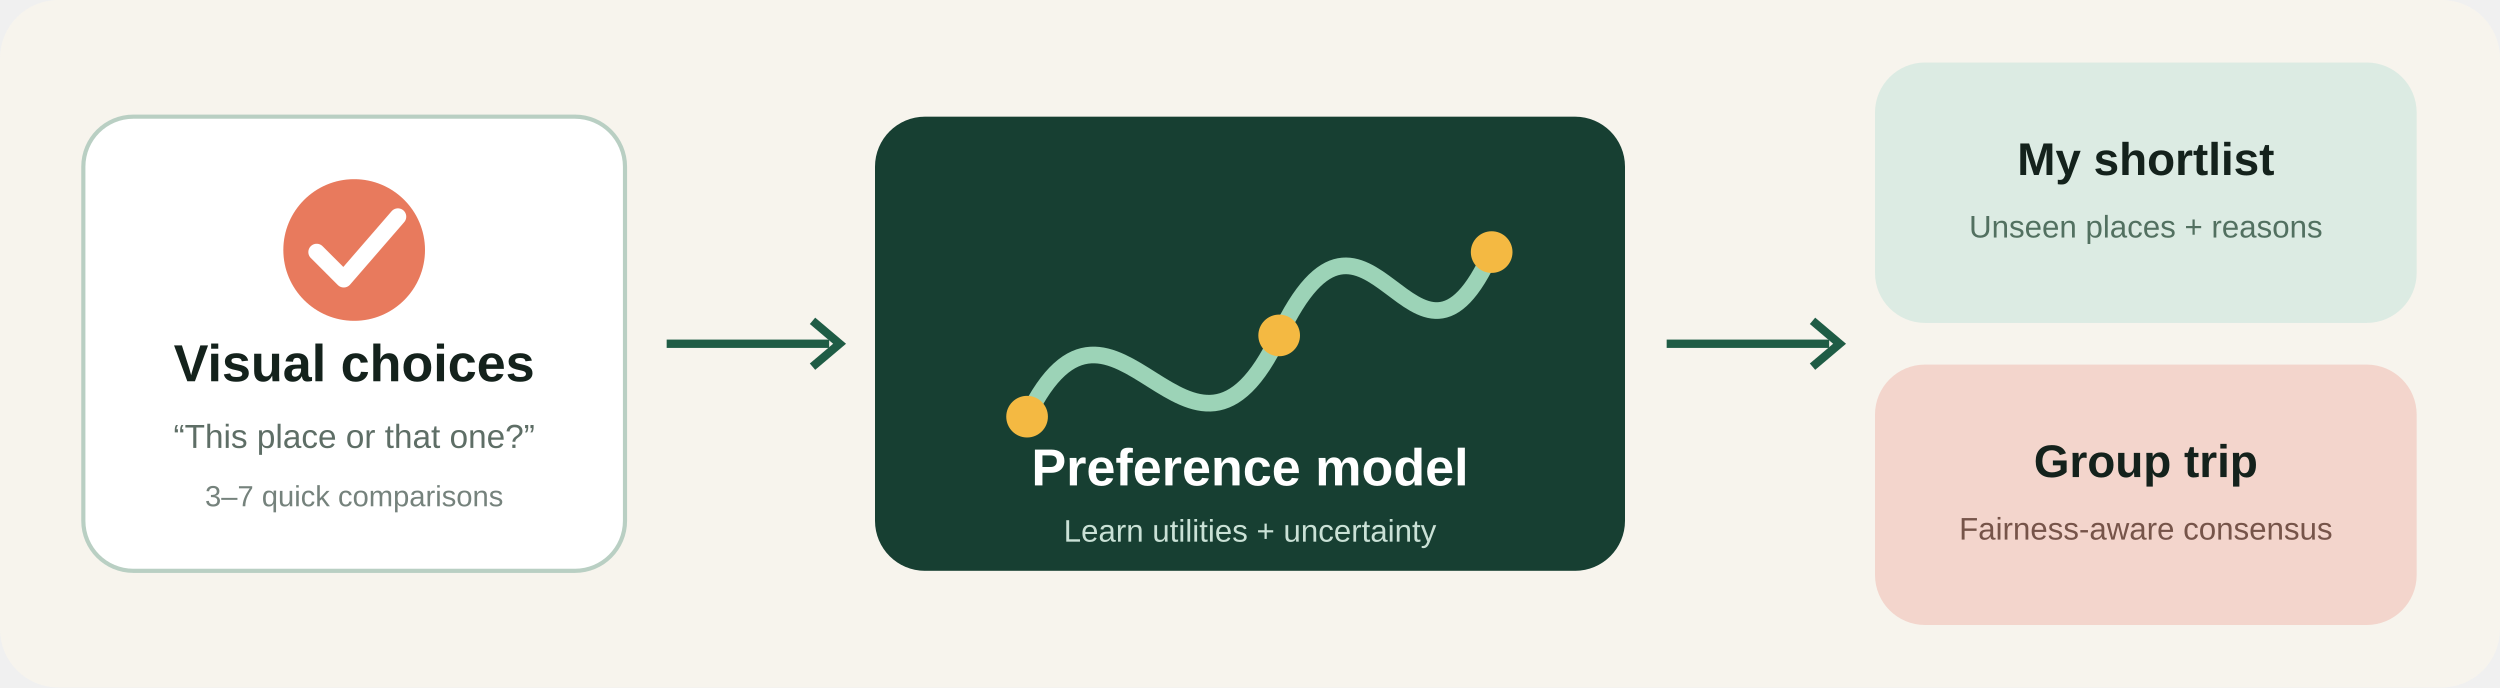
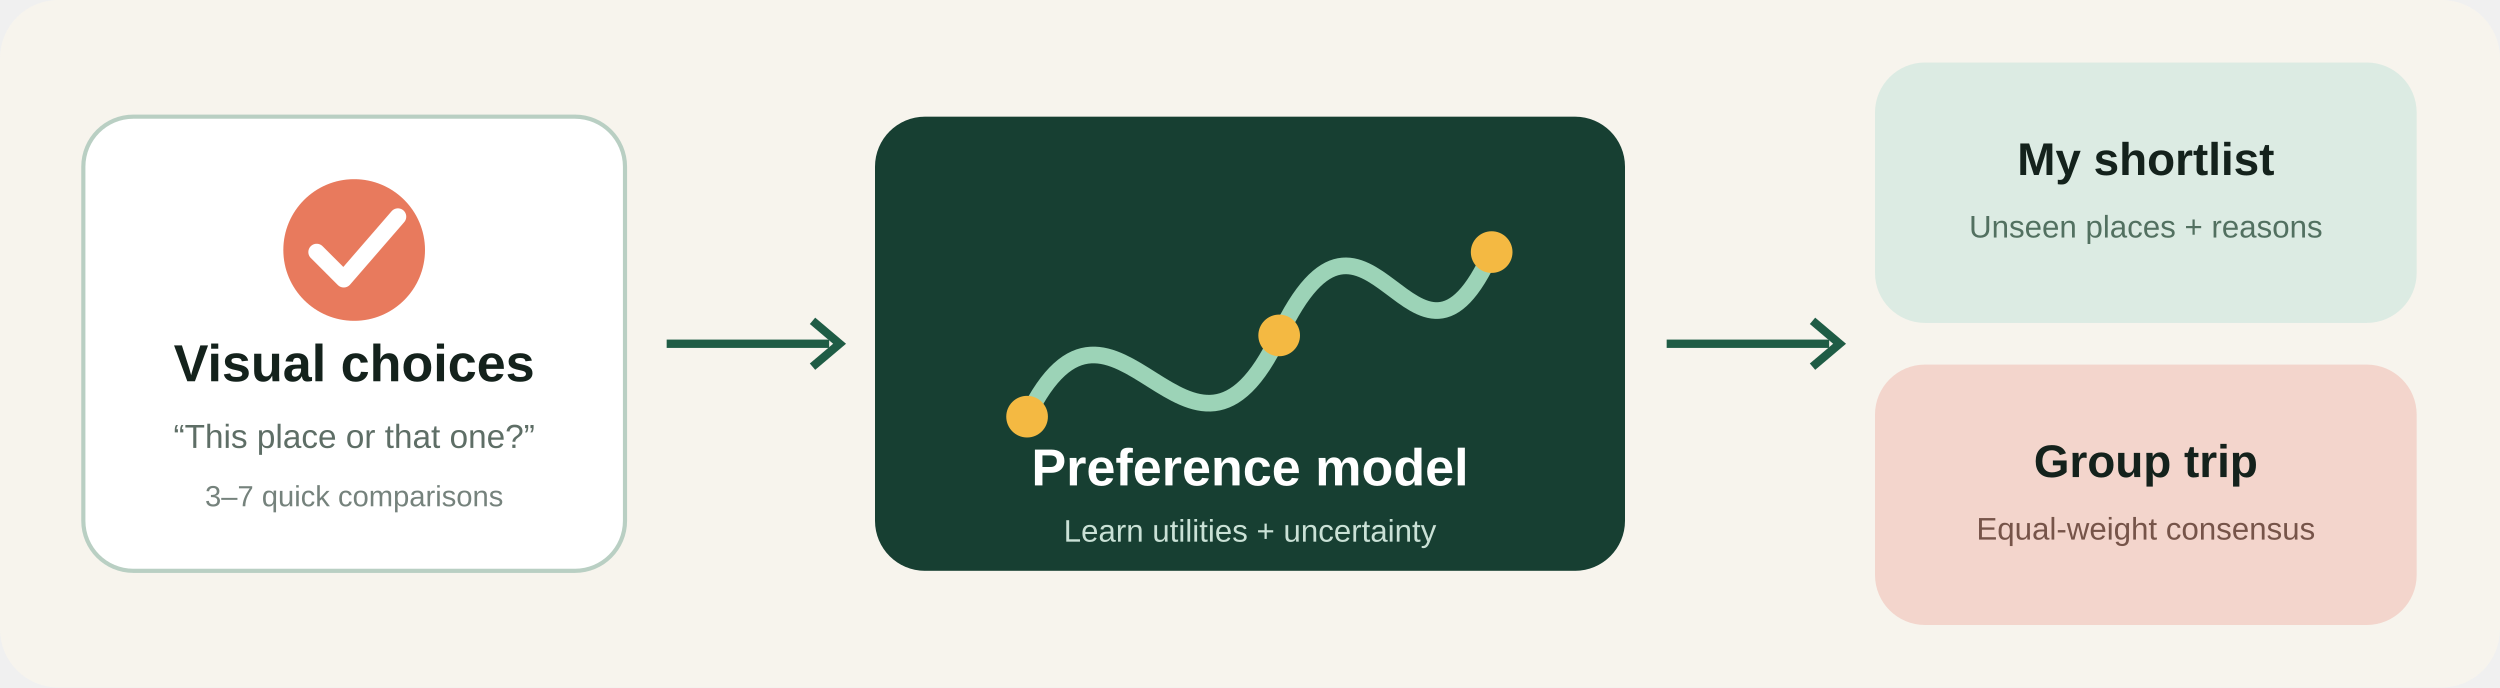
<svg xmlns="http://www.w3.org/2000/svg" width="1200" height="330" viewBox="0 0 1200 330" role="img" aria-labelledby="title desc">
  <rect width="1200" height="330" rx="28" fill="#f7f4ed" />
  <g font-family="Arial, sans-serif" fill="#14221c">
    <g transform="translate(40 56)">
      <rect width="260" height="218" rx="24" fill="#fff" stroke="#b9cfc3" stroke-width="2" />
      <circle cx="130" cy="64" r="34" fill="#e56b4b" opacity=".9" />
      <path d="M112 65l13 13 26-30" fill="none" stroke="#fff" stroke-width="8" stroke-linecap="round" stroke-linejoin="round" />
      <text x="130" y="127" text-anchor="middle" font-size="25" font-weight="700">Visual choices</text>
      <text x="130" y="159" text-anchor="middle" font-size="16" fill="#5e6e66">“This place or that one?”</text>
      <text x="130" y="187" text-anchor="middle" font-size="14" fill="#75827c">3–7 quick comparisons</text>
    </g>
    <path d="M320 165h78" stroke="#1f5c45" stroke-width="4" />
    <path d="M390 154l13 11-13 11" fill="none" stroke="#1f5c45" stroke-width="4" />
    <g transform="translate(420 56)">
      <rect width="360" height="218" rx="24" fill="#173f32" />
      <path d="M73 144c42-86 78 52 121-39s65 42 102-40" fill="none" stroke="#9cd3b7" stroke-width="8" stroke-linecap="round" />
      <circle cx="73" cy="144" r="10" fill="#f4b942" />
      <circle cx="194" cy="105" r="10" fill="#f4b942" />
      <circle cx="296" cy="65" r="10" fill="#f4b942" />
      <text x="180" y="177" text-anchor="middle" font-size="25" font-weight="700" fill="#fff">Preference model</text>
      <text x="180" y="204" text-anchor="middle" font-size="15" fill="#cae1d6">Learn utilities + uncertainty</text>
    </g>
    <path d="M800 165h78" stroke="#1f5c45" stroke-width="4" />
    <path d="M870 154l13 11-13 11" fill="none" stroke="#1f5c45" stroke-width="4" />
    <g transform="translate(900 30)">
      <rect width="260" height="125" rx="24" fill="#dcebe3" />
      <text x="130" y="54" text-anchor="middle" font-size="22" font-weight="700">My shortlist</text>
      <text x="130" y="84" text-anchor="middle" font-size="15" fill="#527060">Unseen places + reasons</text>
      <rect y="145" width="260" height="125" rx="24" fill="#f3d5cc" />
      <text x="130" y="199" text-anchor="middle" font-size="22" font-weight="700">Group trip</text>
-       <text x="130" y="229" text-anchor="middle" font-size="15" fill="#765449">Fairness-aware consensus</text>
+       <text x="130" y="229" text-anchor="middle" font-size="15" fill="#765449">Equal-weight consensus</text>
    </g>
  </g>
</svg>
